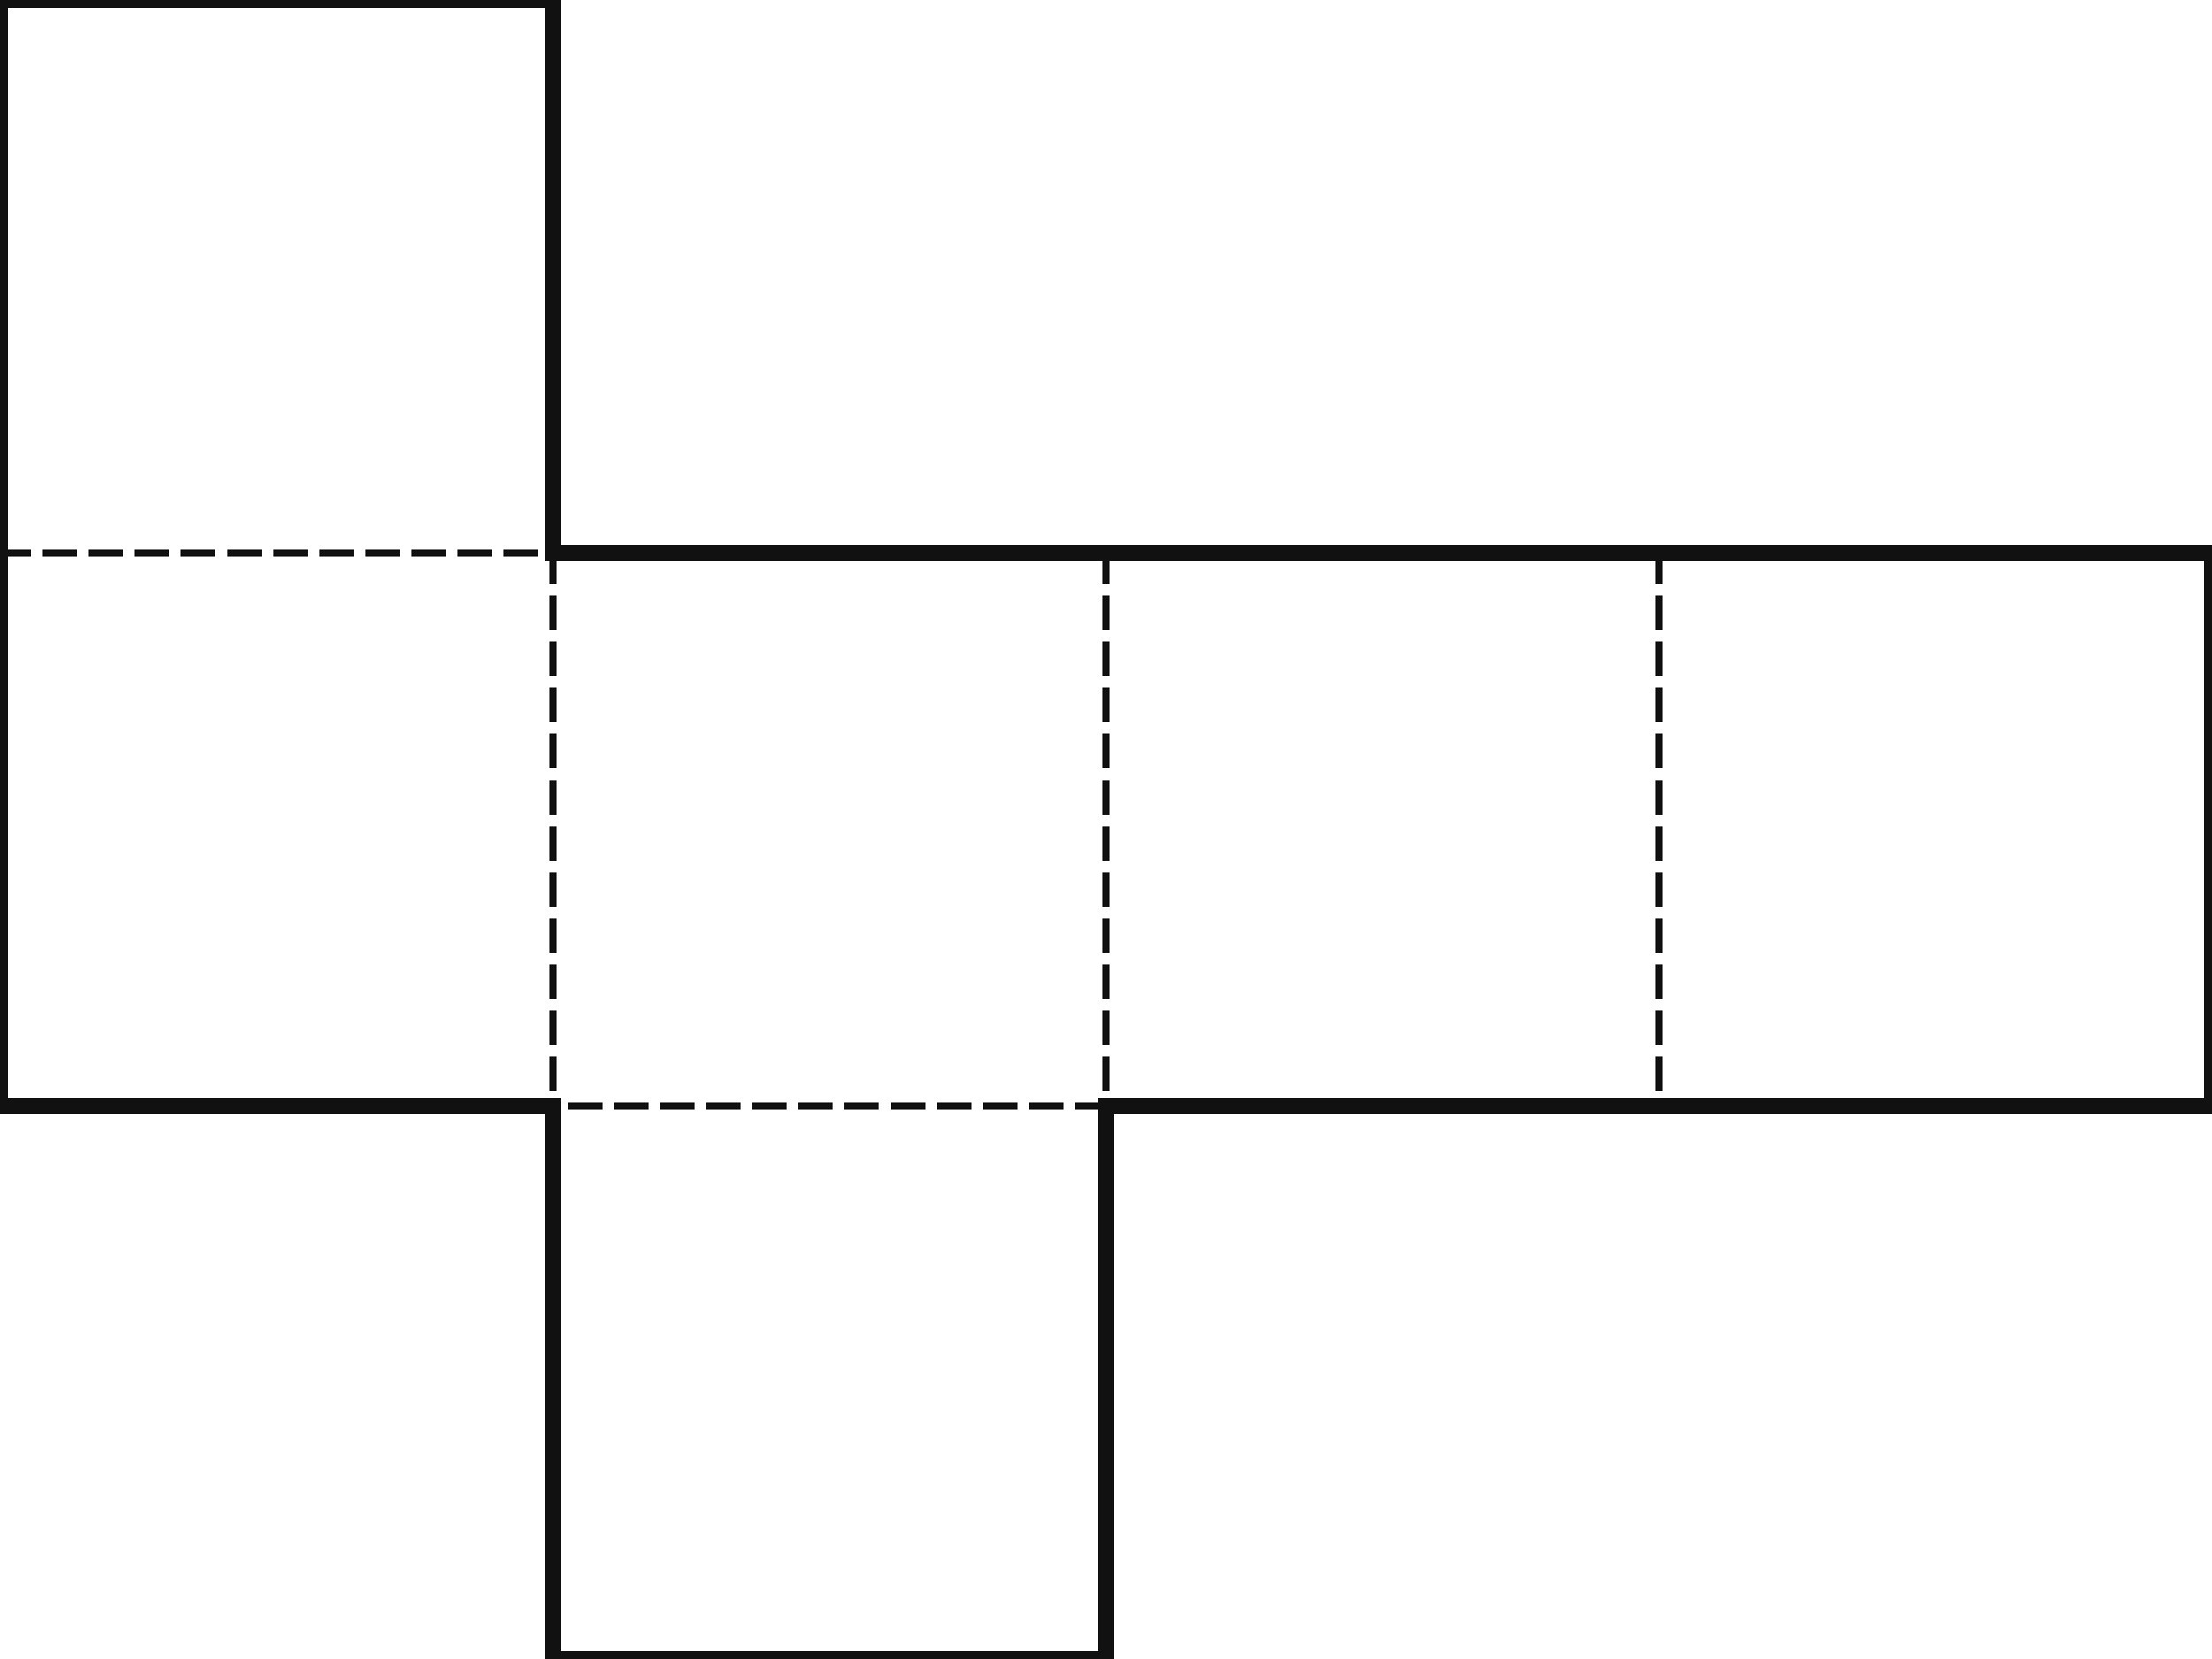
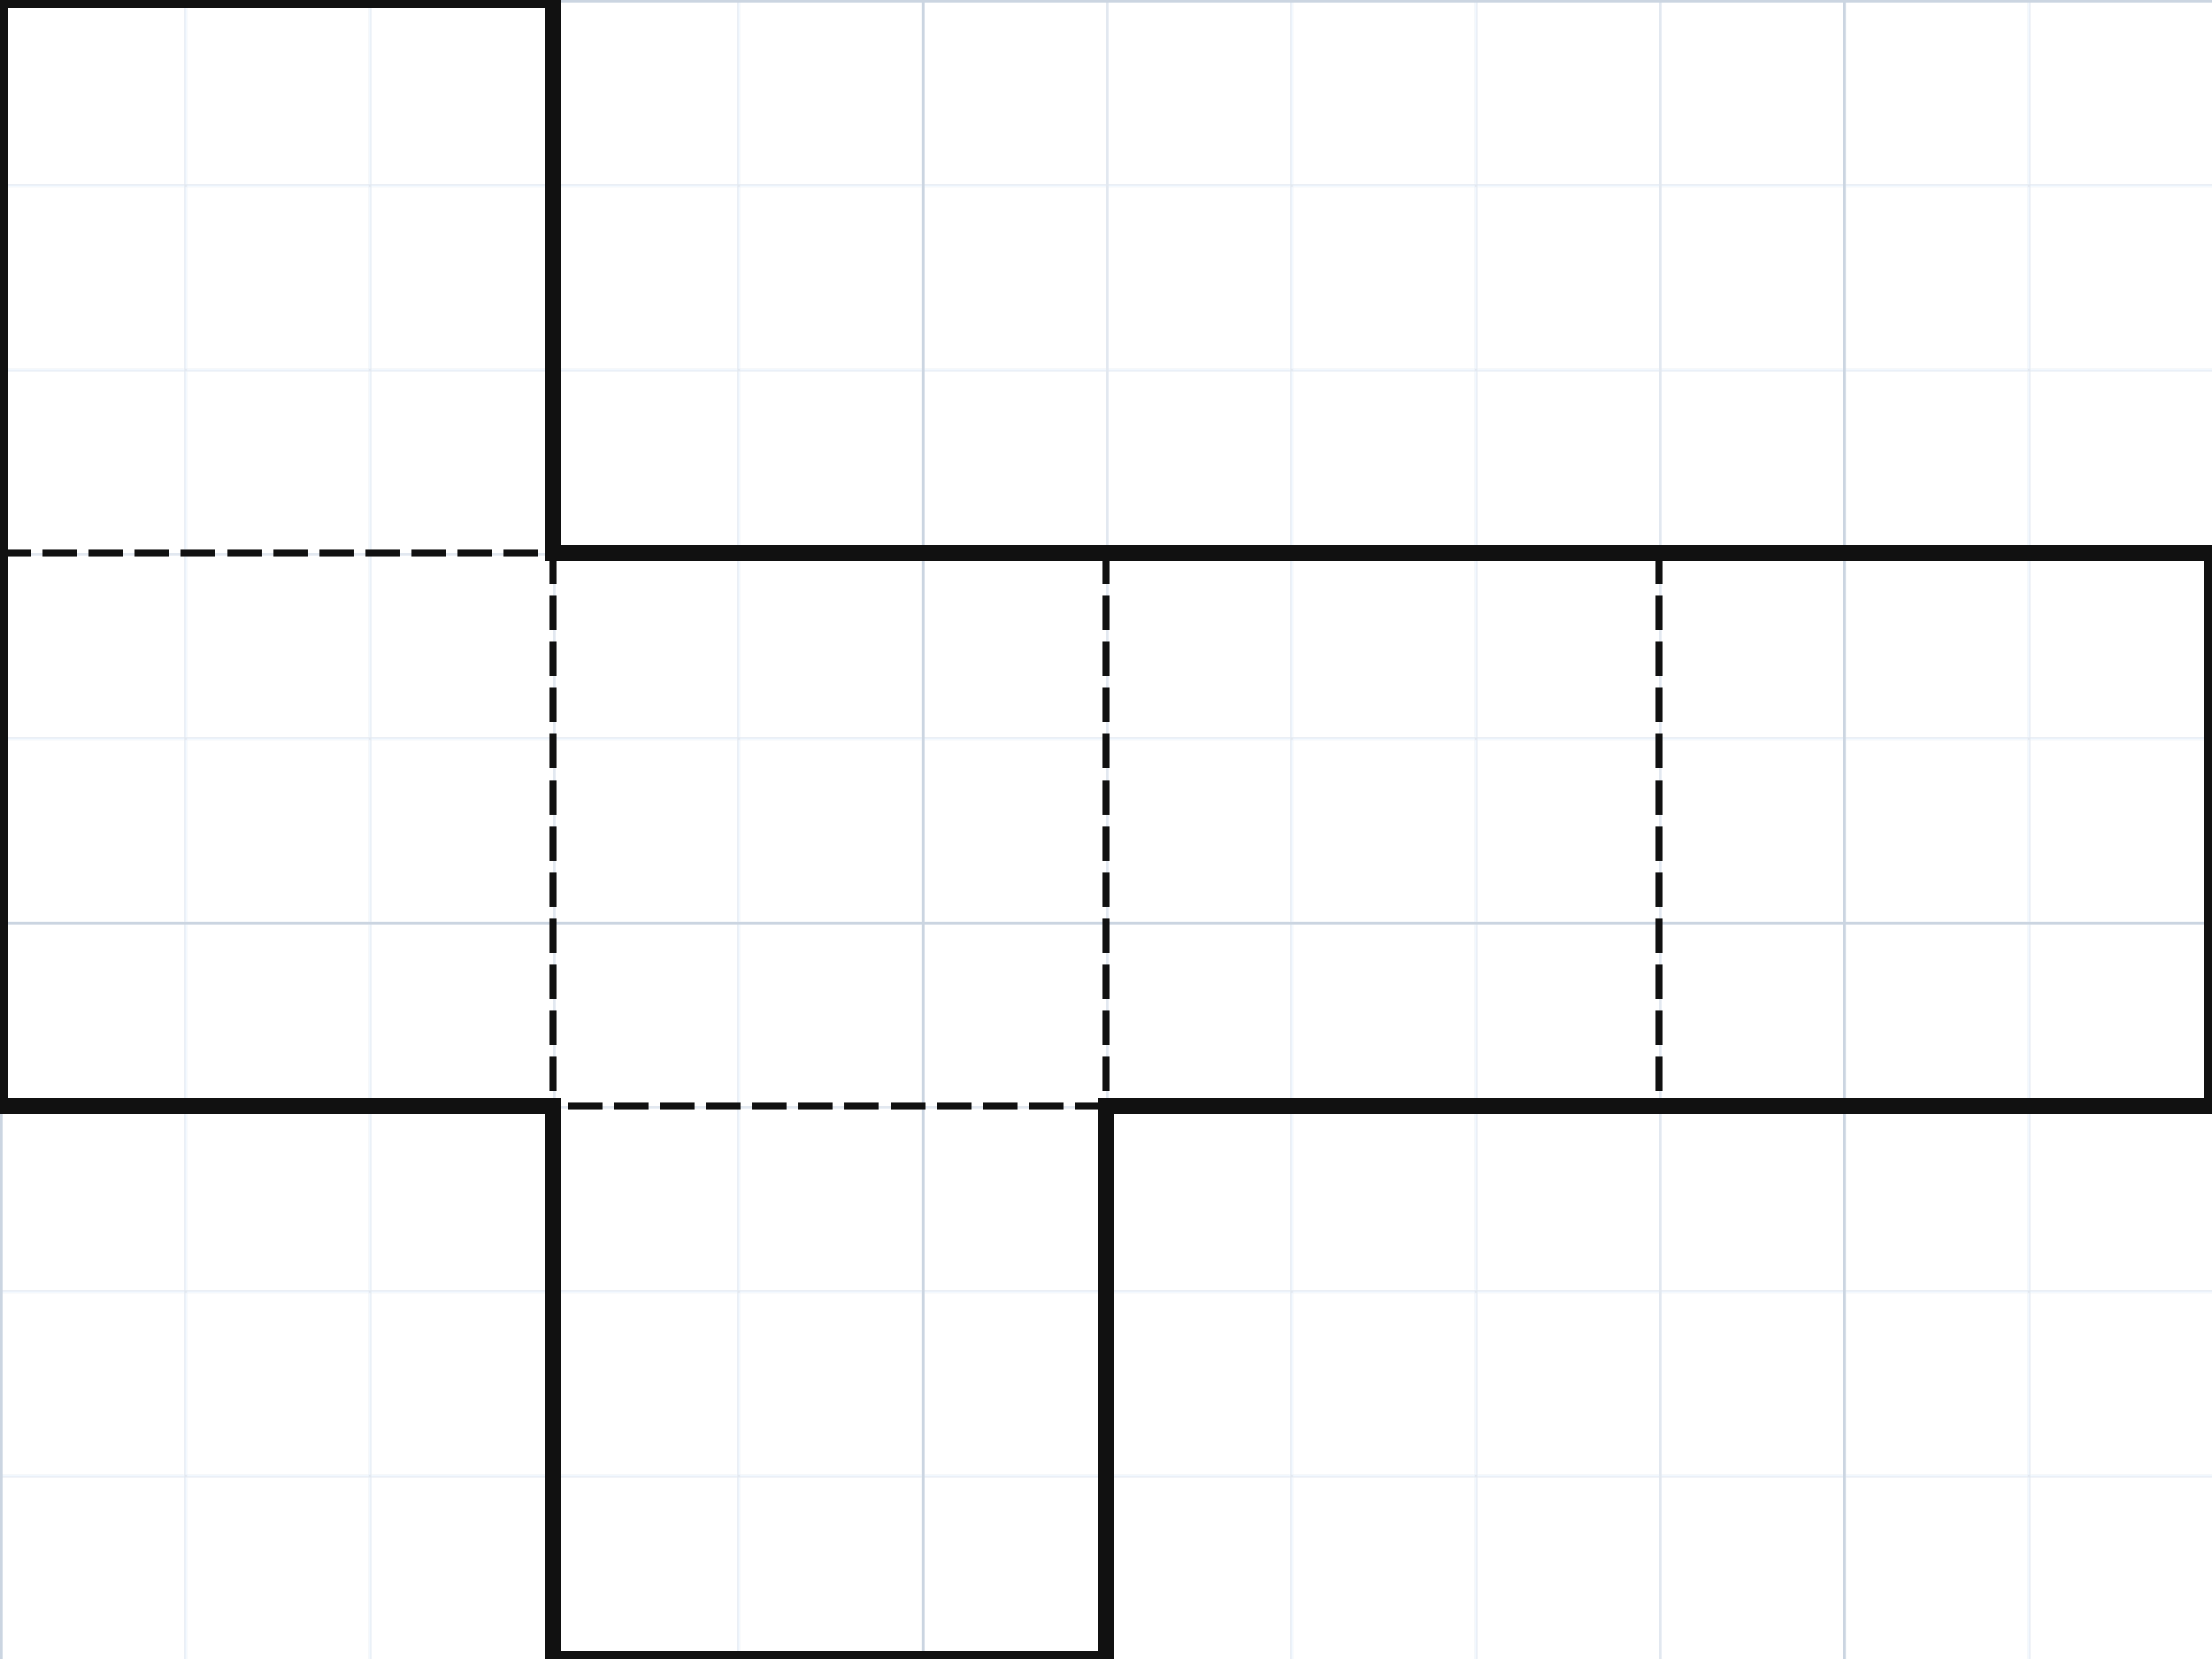
<svg xmlns="http://www.w3.org/2000/svg" width="480" height="360" viewBox="0 0 480 360" shape-rendering="crispEdges">
+   <defs>
+     <pattern id="gridMinor" width="40" height="40" patternUnits="userSpaceOnUse">
+       <path d="M 40 0 L 0 0 0 40" fill="none" stroke="#e2e8f0" stroke-width="1" />
+     </pattern>
+     <pattern id="gridMajor" width="200" height="200" patternUnits="userSpaceOnUse">
+       <path d="M 200 0 L 0 0 0 200" fill="none" stroke="#cbd5e1" stroke-width="1" />
+     </pattern>
+   </defs>
  <rect width="100%" height="100%" fill="white" />
+   <rect width="100%" height="100%" fill="url(#gridMinor)" />
+   <rect width="100%" height="100%" fill="url(#gridMajor)" />
  <line x1="0" y1="120" x2="120" y2="120" stroke="#111111" stroke-width="1.5" stroke-linecap="square" stroke-dasharray="6 4" />
  <line x1="120" y1="120" x2="120" y2="240" stroke="#111111" stroke-width="1.5" stroke-linecap="square" stroke-dasharray="6 4" />
  <line x1="120" y1="240" x2="0" y2="240" stroke="#111111" stroke-width="3.5" stroke-linecap="square" />
  <line x1="0" y1="240" x2="0" y2="120" stroke="#111111" stroke-width="3.5" stroke-linecap="square" />
  <line x1="120" y1="120" x2="240" y2="120" stroke="#111111" stroke-width="3.5" stroke-linecap="square" />
  <line x1="240" y1="120" x2="240" y2="240" stroke="#111111" stroke-width="1.5" stroke-linecap="square" stroke-dasharray="6 4" />
  <line x1="240" y1="240" x2="120" y2="240" stroke="#111111" stroke-width="1.5" stroke-linecap="square" stroke-dasharray="6 4" />
  <line x1="240" y1="120" x2="360" y2="120" stroke="#111111" stroke-width="3.5" stroke-linecap="square" />
  <line x1="360" y1="120" x2="360" y2="240" stroke="#111111" stroke-width="1.5" stroke-linecap="square" stroke-dasharray="6 4" />
  <line x1="360" y1="240" x2="240" y2="240" stroke="#111111" stroke-width="3.5" stroke-linecap="square" />
  <line x1="360" y1="120" x2="480" y2="120" stroke="#111111" stroke-width="3.5" stroke-linecap="square" />
  <line x1="480" y1="120" x2="480" y2="240" stroke="#111111" stroke-width="3.5" stroke-linecap="square" />
  <line x1="480" y1="240" x2="360" y2="240" stroke="#111111" stroke-width="3.5" stroke-linecap="square" />
  <line x1="240" y1="240" x2="240" y2="360" stroke="#111111" stroke-width="3.5" stroke-linecap="square" />
  <line x1="240" y1="360" x2="120" y2="360" stroke="#111111" stroke-width="3.5" stroke-linecap="square" />
  <line x1="120" y1="360" x2="120" y2="240" stroke="#111111" stroke-width="3.5" stroke-linecap="square" />
  <line x1="0" y1="0" x2="120" y2="0" stroke="#111111" stroke-width="3.5" stroke-linecap="square" />
  <line x1="120" y1="0" x2="120" y2="120" stroke="#111111" stroke-width="3.5" stroke-linecap="square" />
  <line x1="0" y1="120" x2="0" y2="0" stroke="#111111" stroke-width="3.5" stroke-linecap="square" />
</svg>
